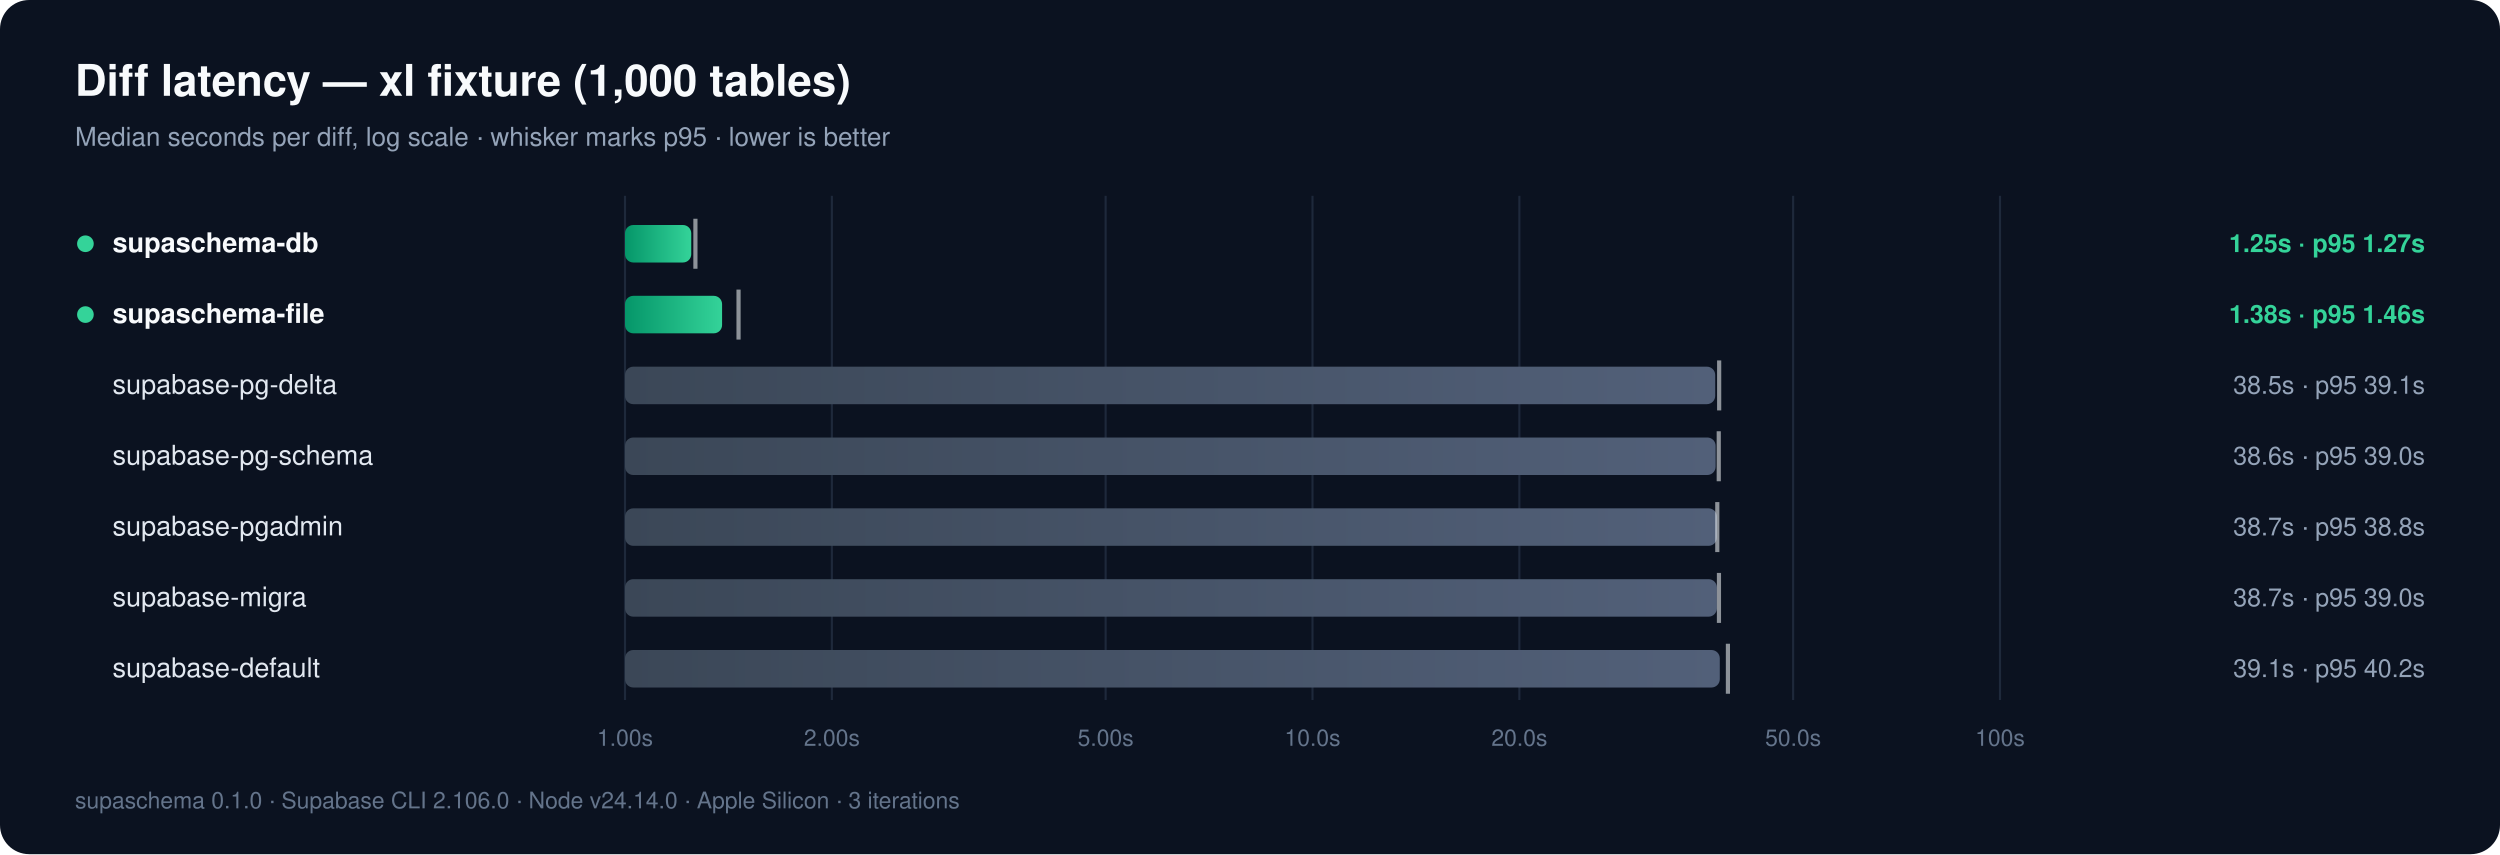
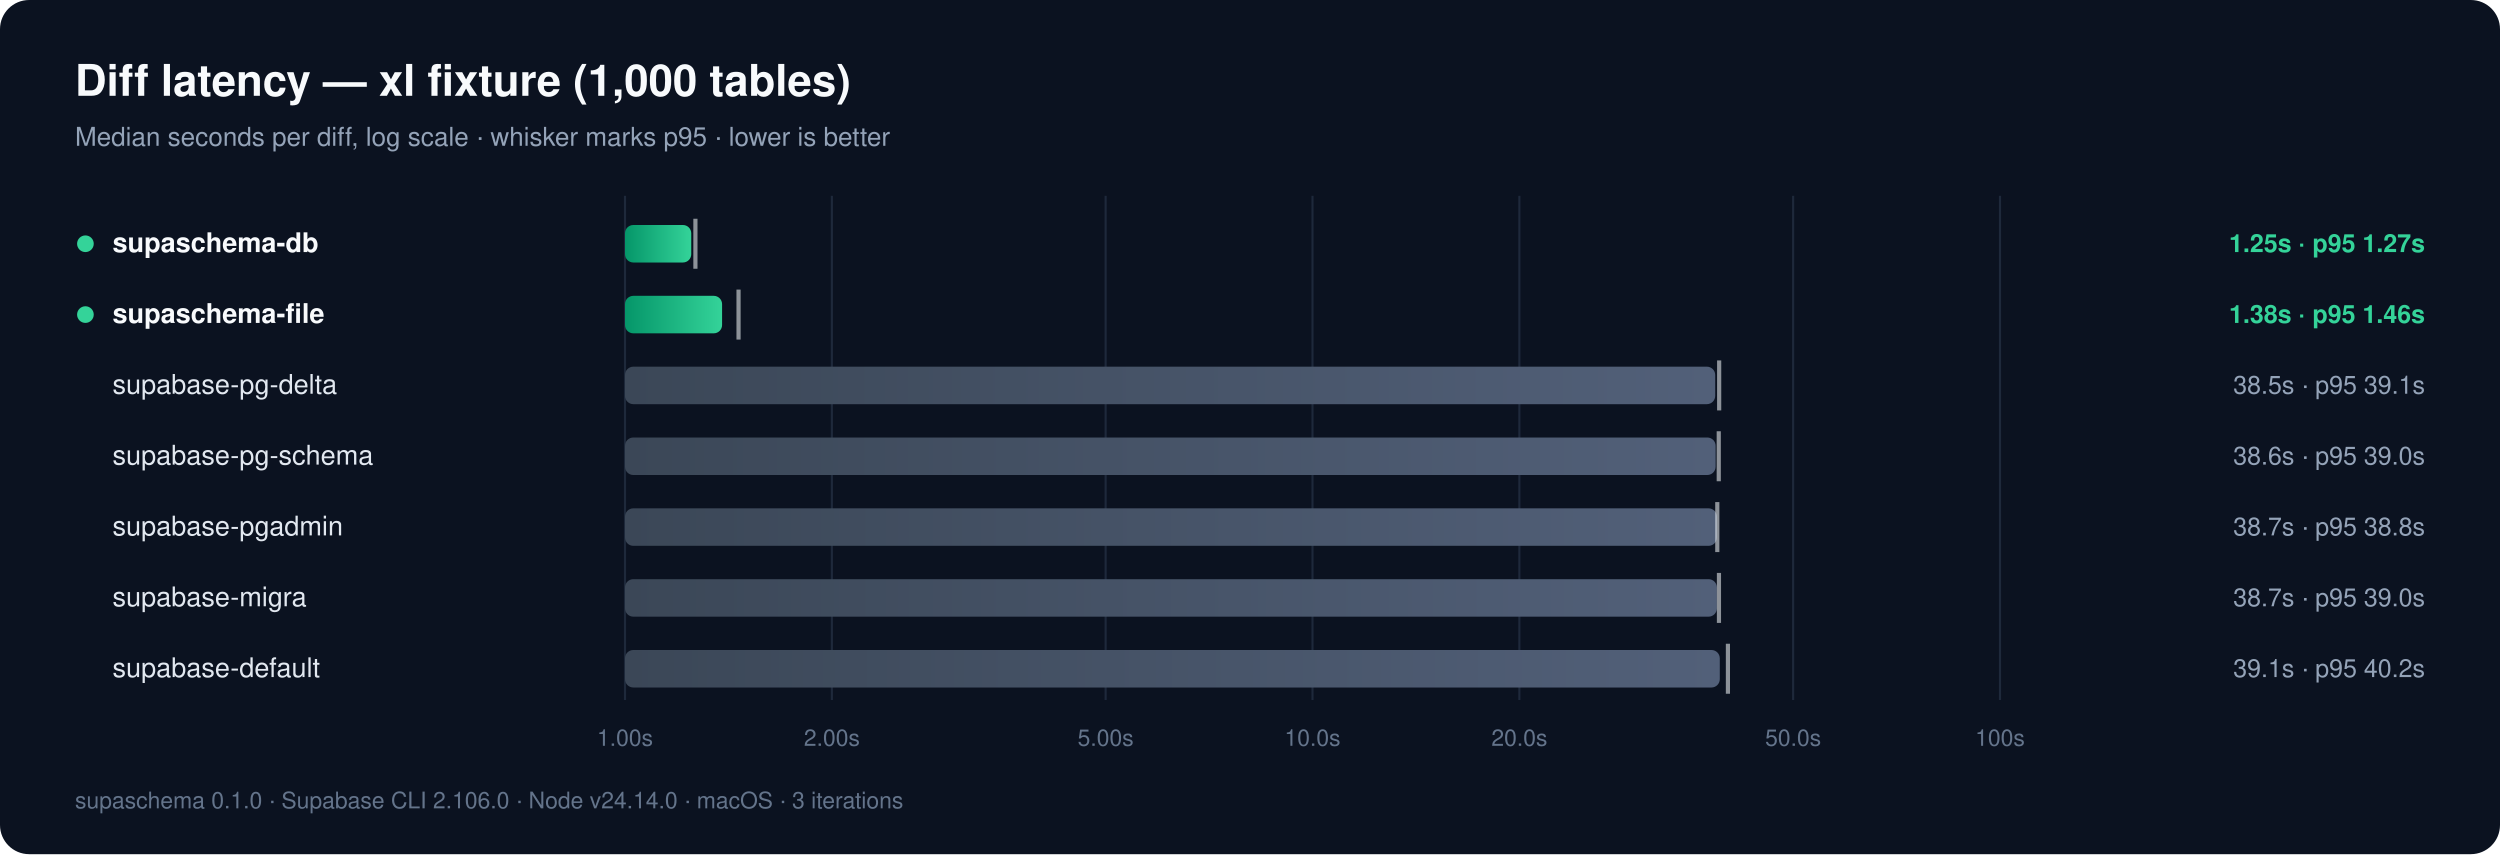
<svg xmlns="http://www.w3.org/2000/svg" width="1200" height="410" viewBox="0 0 1200 410" role="img">
  <defs>
    <linearGradient id="supaGradient" x1="0" y1="0" x2="1" y2="0">
      <stop offset="0%" stop-color="#059669" />
      <stop offset="100%" stop-color="#34d399" />
    </linearGradient>
    <linearGradient id="slateGradient" x1="0" y1="0" x2="1" y2="0">
      <stop offset="0%" stop-color="#3b4757" />
      <stop offset="100%" stop-color="#526079" />
    </linearGradient>
  </defs>
  <rect width="100%" height="100%" rx="14" fill="#0b1220" />
  <text x="36.0" y="46.0" fill="#f8fafc" font-family="ui-sans-serif, system-ui, 'Segoe UI', Helvetica, Arial, sans-serif" font-size="21" font-weight="700">Diff latency — xl fixture (1,000 tables)</text>
  <text x="36.0" y="70.0" fill="#94a3b8" font-family="ui-sans-serif, system-ui, 'Segoe UI', Helvetica, Arial, sans-serif" font-size="12.5" font-weight="400">Median seconds per diff, log scale · whisker marks p95 · lower is better</text>
  <line x1="300.0" y1="94" x2="300.0" y2="336" stroke="#1e293b" stroke-width="1" />
  <text x="300.0" y="358.0" fill="#64748b" font-family="ui-sans-serif, system-ui, 'Segoe UI', Helvetica, Arial, sans-serif" font-size="11" font-weight="400" text-anchor="middle">1.00s</text>
  <line x1="399.3" y1="94" x2="399.3" y2="336" stroke="#1e293b" stroke-width="1" />
  <text x="399.3" y="358.0" fill="#64748b" font-family="ui-sans-serif, system-ui, 'Segoe UI', Helvetica, Arial, sans-serif" font-size="11" font-weight="400" text-anchor="middle">2.00s</text>
  <line x1="530.7" y1="94" x2="530.7" y2="336" stroke="#1e293b" stroke-width="1" />
  <text x="530.7" y="358.0" fill="#64748b" font-family="ui-sans-serif, system-ui, 'Segoe UI', Helvetica, Arial, sans-serif" font-size="11" font-weight="400" text-anchor="middle">5.00s</text>
  <line x1="630.0" y1="94" x2="630.0" y2="336" stroke="#1e293b" stroke-width="1" />
  <text x="630.0" y="358.0" fill="#64748b" font-family="ui-sans-serif, system-ui, 'Segoe UI', Helvetica, Arial, sans-serif" font-size="11" font-weight="400" text-anchor="middle">10.0s</text>
  <line x1="729.3" y1="94" x2="729.3" y2="336" stroke="#1e293b" stroke-width="1" />
  <text x="729.3" y="358.0" fill="#64748b" font-family="ui-sans-serif, system-ui, 'Segoe UI', Helvetica, Arial, sans-serif" font-size="11" font-weight="400" text-anchor="middle">20.0s</text>
  <line x1="860.7" y1="94" x2="860.7" y2="336" stroke="#1e293b" stroke-width="1" />
  <text x="860.7" y="358.0" fill="#64748b" font-family="ui-sans-serif, system-ui, 'Segoe UI', Helvetica, Arial, sans-serif" font-size="11" font-weight="400" text-anchor="middle">50.0s</text>
  <line x1="960.0" y1="94" x2="960.0" y2="336" stroke="#1e293b" stroke-width="1" />
  <text x="960.0" y="358.0" fill="#64748b" font-family="ui-sans-serif, system-ui, 'Segoe UI', Helvetica, Arial, sans-serif" font-size="11" font-weight="400" text-anchor="middle">100s</text>
  <circle cx="41" cy="117" r="4" fill="#34d399" />
  <text x="54.0" y="121.0" fill="#f8fafc" font-family="ui-sans-serif, system-ui, 'Segoe UI', Helvetica, Arial, sans-serif" font-size="13" font-weight="650">supaschema-db</text>
  <rect x="300" y="108" width="31.8" height="18" rx="4" fill="url(#supaGradient)" />
  <line x1="333.8" y1="105" x2="333.8" y2="129" stroke="#f8fafc" stroke-opacity="0.55" stroke-width="2" />
  <text x="1164.0" y="121.0" fill="#34d399" font-family="ui-sans-serif, system-ui, 'Segoe UI', Helvetica, Arial, sans-serif" font-size="12" font-weight="650" text-anchor="end">1.25s  ·  p95 1.27s</text>
  <circle cx="41" cy="151" r="4" fill="#34d399" />
  <text x="54.0" y="155.0" fill="#f8fafc" font-family="ui-sans-serif, system-ui, 'Segoe UI', Helvetica, Arial, sans-serif" font-size="13" font-weight="650">supaschema-file</text>
  <rect x="300" y="142" width="46.6" height="18" rx="4" fill="url(#supaGradient)" />
  <line x1="354.5" y1="139" x2="354.5" y2="163" stroke="#f8fafc" stroke-opacity="0.55" stroke-width="2" />
  <text x="1164.0" y="155.0" fill="#34d399" font-family="ui-sans-serif, system-ui, 'Segoe UI', Helvetica, Arial, sans-serif" font-size="12" font-weight="650" text-anchor="end">1.38s  ·  p95 1.46s</text>
  <text x="54.0" y="189.0" fill="#e2e8f0" font-family="ui-sans-serif, system-ui, 'Segoe UI', Helvetica, Arial, sans-serif" font-size="13" font-weight="450">supabase-pg-delta</text>
  <rect x="300" y="176" width="523.3" height="18" rx="4" fill="url(#slateGradient)" />
  <line x1="825.2" y1="173" x2="825.2" y2="197" stroke="#f8fafc" stroke-opacity="0.55" stroke-width="2" />
  <text x="1164.0" y="189.0" fill="#94a3b8" font-family="ui-sans-serif, system-ui, 'Segoe UI', Helvetica, Arial, sans-serif" font-size="12" font-weight="450" text-anchor="end">38.5s  ·  p95 39.1s</text>
  <text x="54.0" y="223.0" fill="#e2e8f0" font-family="ui-sans-serif, system-ui, 'Segoe UI', Helvetica, Arial, sans-serif" font-size="13" font-weight="450">supabase-pg-schema</text>
  <rect x="300" y="210" width="523.5" height="18" rx="4" fill="url(#slateGradient)" />
  <line x1="825.0" y1="207" x2="825.0" y2="231" stroke="#f8fafc" stroke-opacity="0.55" stroke-width="2" />
  <text x="1164.0" y="223.0" fill="#94a3b8" font-family="ui-sans-serif, system-ui, 'Segoe UI', Helvetica, Arial, sans-serif" font-size="12" font-weight="450" text-anchor="end">38.6s  ·  p95 39.0s</text>
  <text x="54.0" y="257.0" fill="#e2e8f0" font-family="ui-sans-serif, system-ui, 'Segoe UI', Helvetica, Arial, sans-serif" font-size="13" font-weight="450">supabase-pgadmin</text>
  <rect x="300" y="244" width="524.1" height="18" rx="4" fill="url(#slateGradient)" />
  <line x1="824.3" y1="241" x2="824.3" y2="265" stroke="#f8fafc" stroke-opacity="0.55" stroke-width="2" />
  <text x="1164.0" y="257.0" fill="#94a3b8" font-family="ui-sans-serif, system-ui, 'Segoe UI', Helvetica, Arial, sans-serif" font-size="12" font-weight="450" text-anchor="end">38.7s  ·  p95 38.8s</text>
  <text x="54.0" y="291.0" fill="#e2e8f0" font-family="ui-sans-serif, system-ui, 'Segoe UI', Helvetica, Arial, sans-serif" font-size="13" font-weight="450">supabase-migra</text>
  <rect x="300" y="278" width="524.1" height="18" rx="4" fill="url(#slateGradient)" />
  <line x1="825.1" y1="275" x2="825.1" y2="299" stroke="#f8fafc" stroke-opacity="0.55" stroke-width="2" />
  <text x="1164.0" y="291.0" fill="#94a3b8" font-family="ui-sans-serif, system-ui, 'Segoe UI', Helvetica, Arial, sans-serif" font-size="12" font-weight="450" text-anchor="end">38.7s  ·  p95 39.0s</text>
  <text x="54.0" y="325.0" fill="#e2e8f0" font-family="ui-sans-serif, system-ui, 'Segoe UI', Helvetica, Arial, sans-serif" font-size="13" font-weight="450">supabase-default</text>
  <rect x="300" y="312" width="525.5" height="18" rx="4" fill="url(#slateGradient)" />
  <line x1="829.4" y1="309" x2="829.4" y2="333" stroke="#f8fafc" stroke-opacity="0.55" stroke-width="2" />
  <text x="1164.0" y="325.0" fill="#94a3b8" font-family="ui-sans-serif, system-ui, 'Segoe UI', Helvetica, Arial, sans-serif" font-size="12" font-weight="450" text-anchor="end">39.1s  ·  p95 40.2s</text>
-   <text x="36.0" y="388.0" fill="#64748b" font-family="ui-sans-serif, system-ui, 'Segoe UI', Helvetica, Arial, sans-serif" font-size="11" font-weight="400">supaschema 0.1.0  ·  Supabase CLI 2.106.0  ·  Node v24.14.0  ·  Apple Silicon  ·  3 iterations</text>
+   <text x="36.0" y="388.0" fill="#64748b" font-family="ui-sans-serif, system-ui, 'Segoe UI', Helvetica, Arial, sans-serif" font-size="11" font-weight="400">supaschema 0.1.0  ·  Supabase CLI 2.106.0  ·  Node v24.14.0  ·  macOS  ·  3 iterations</text>
</svg>
